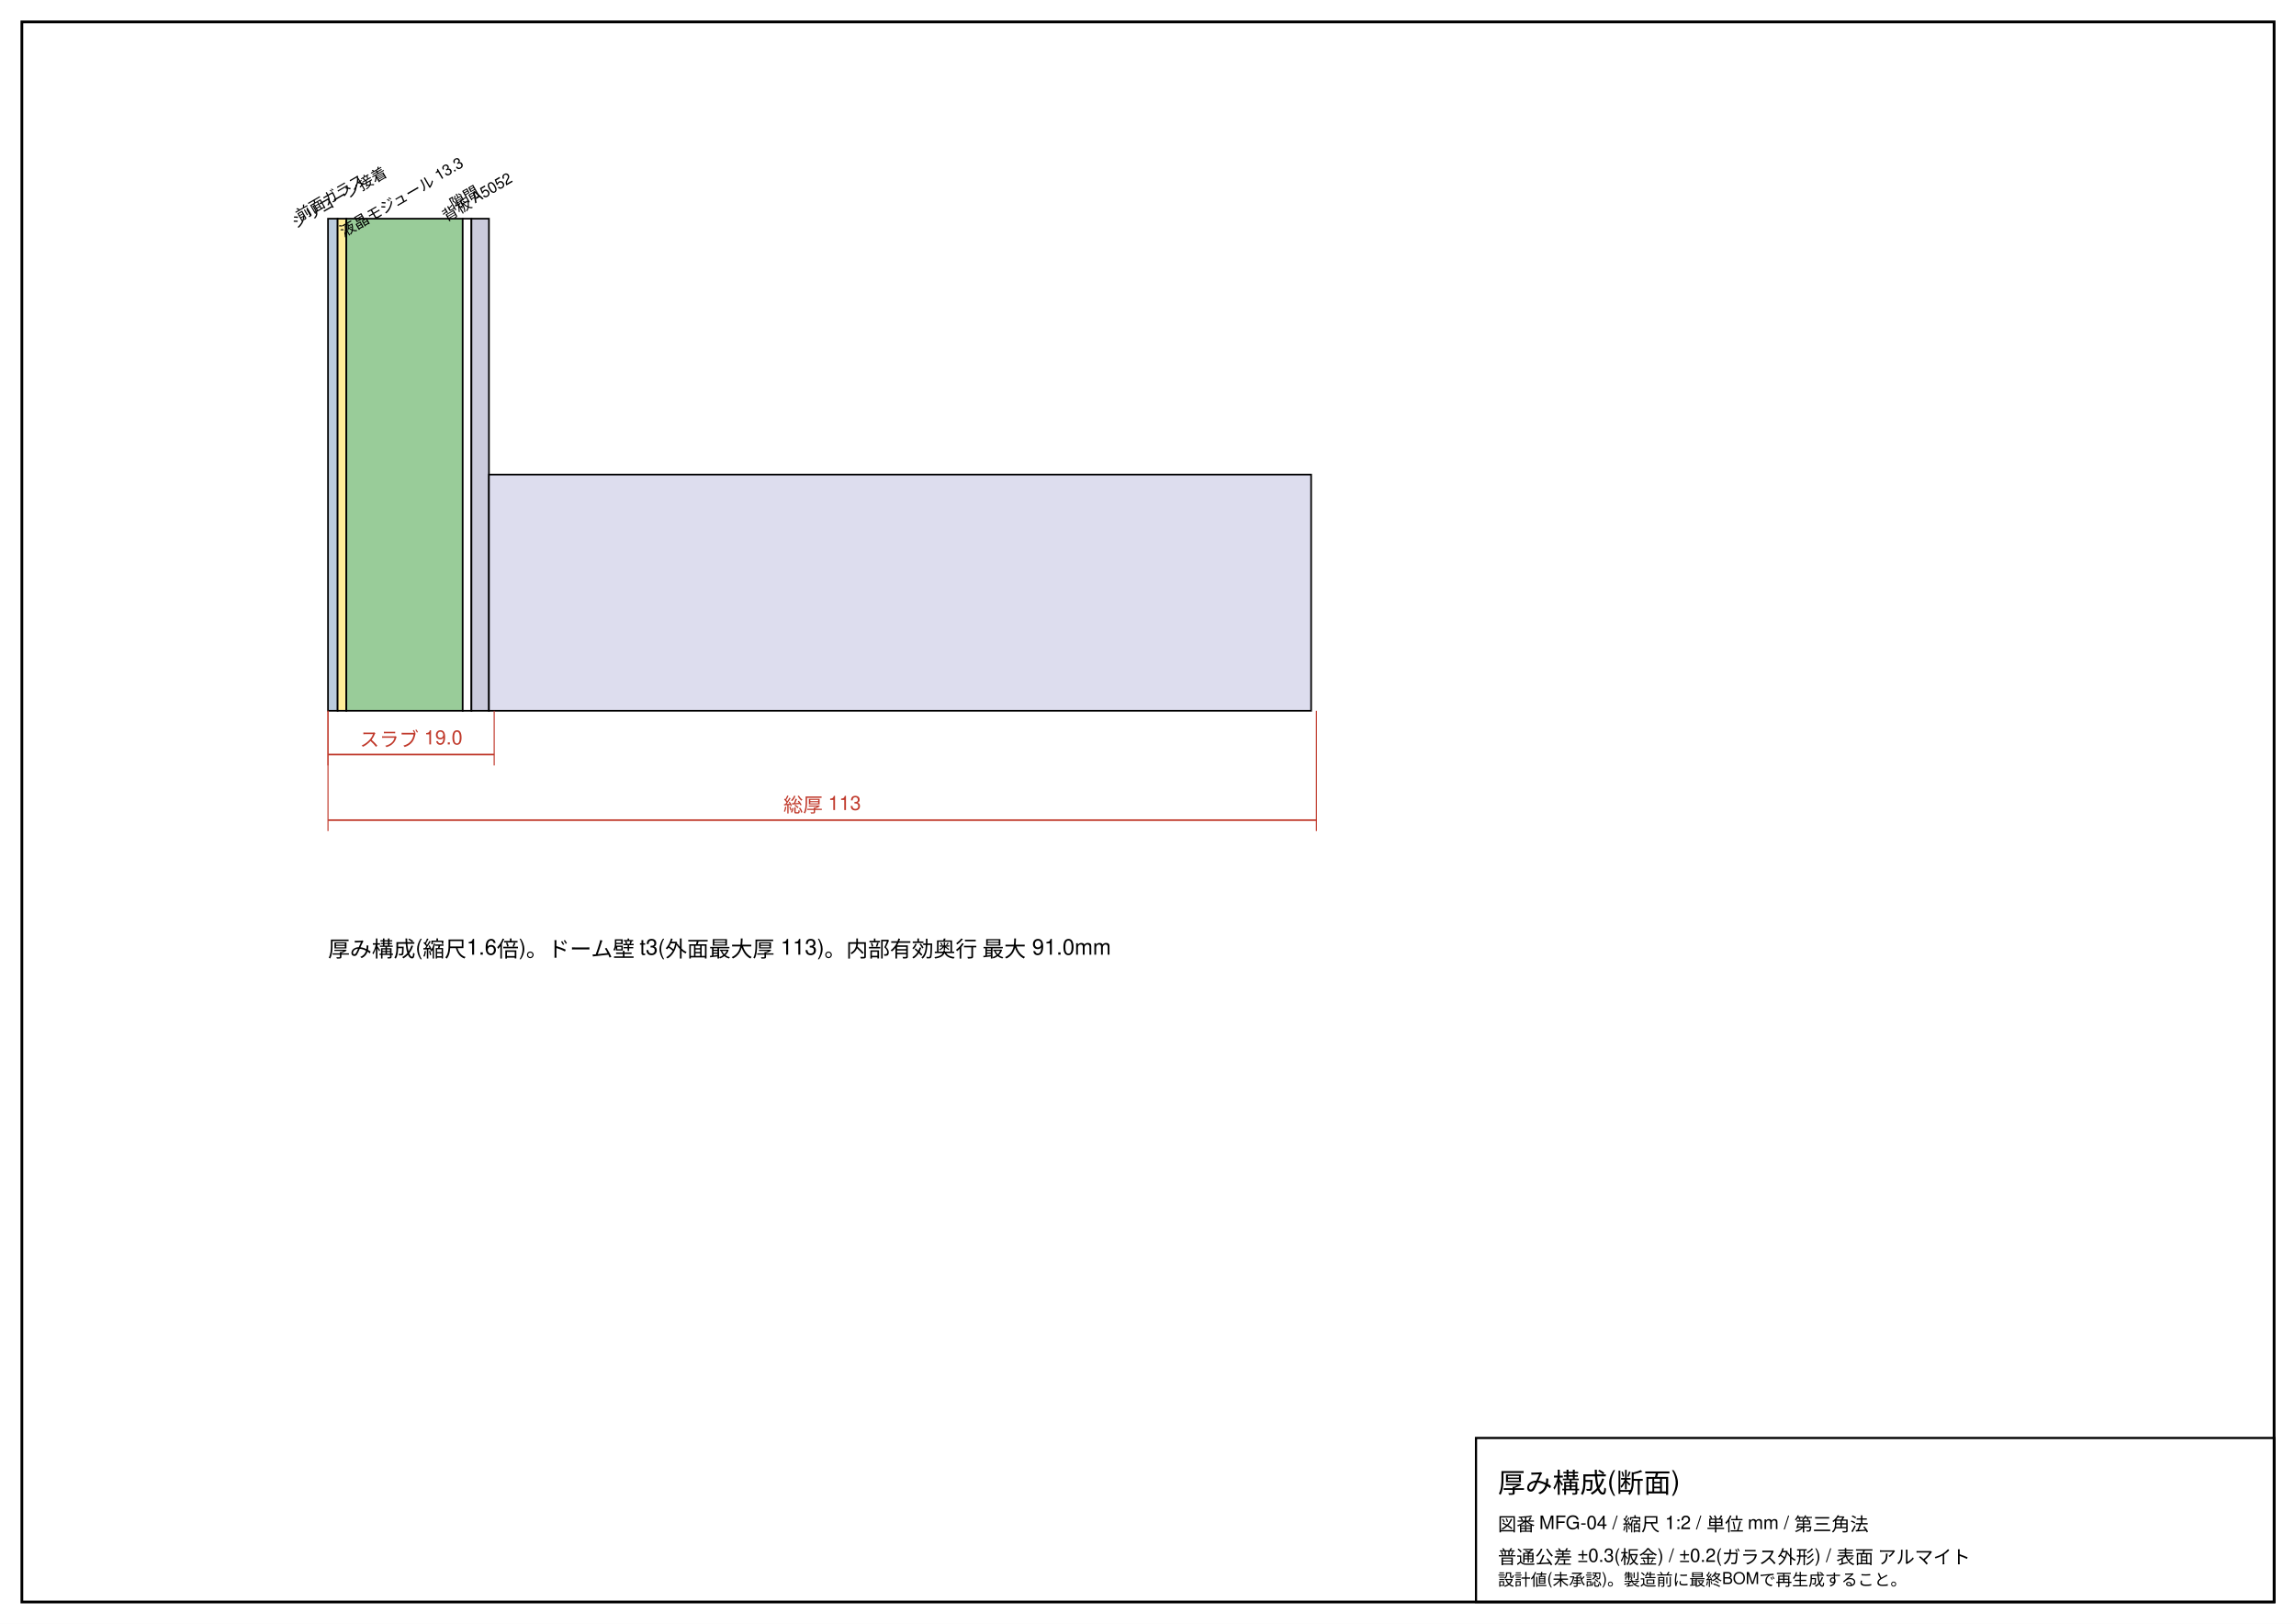
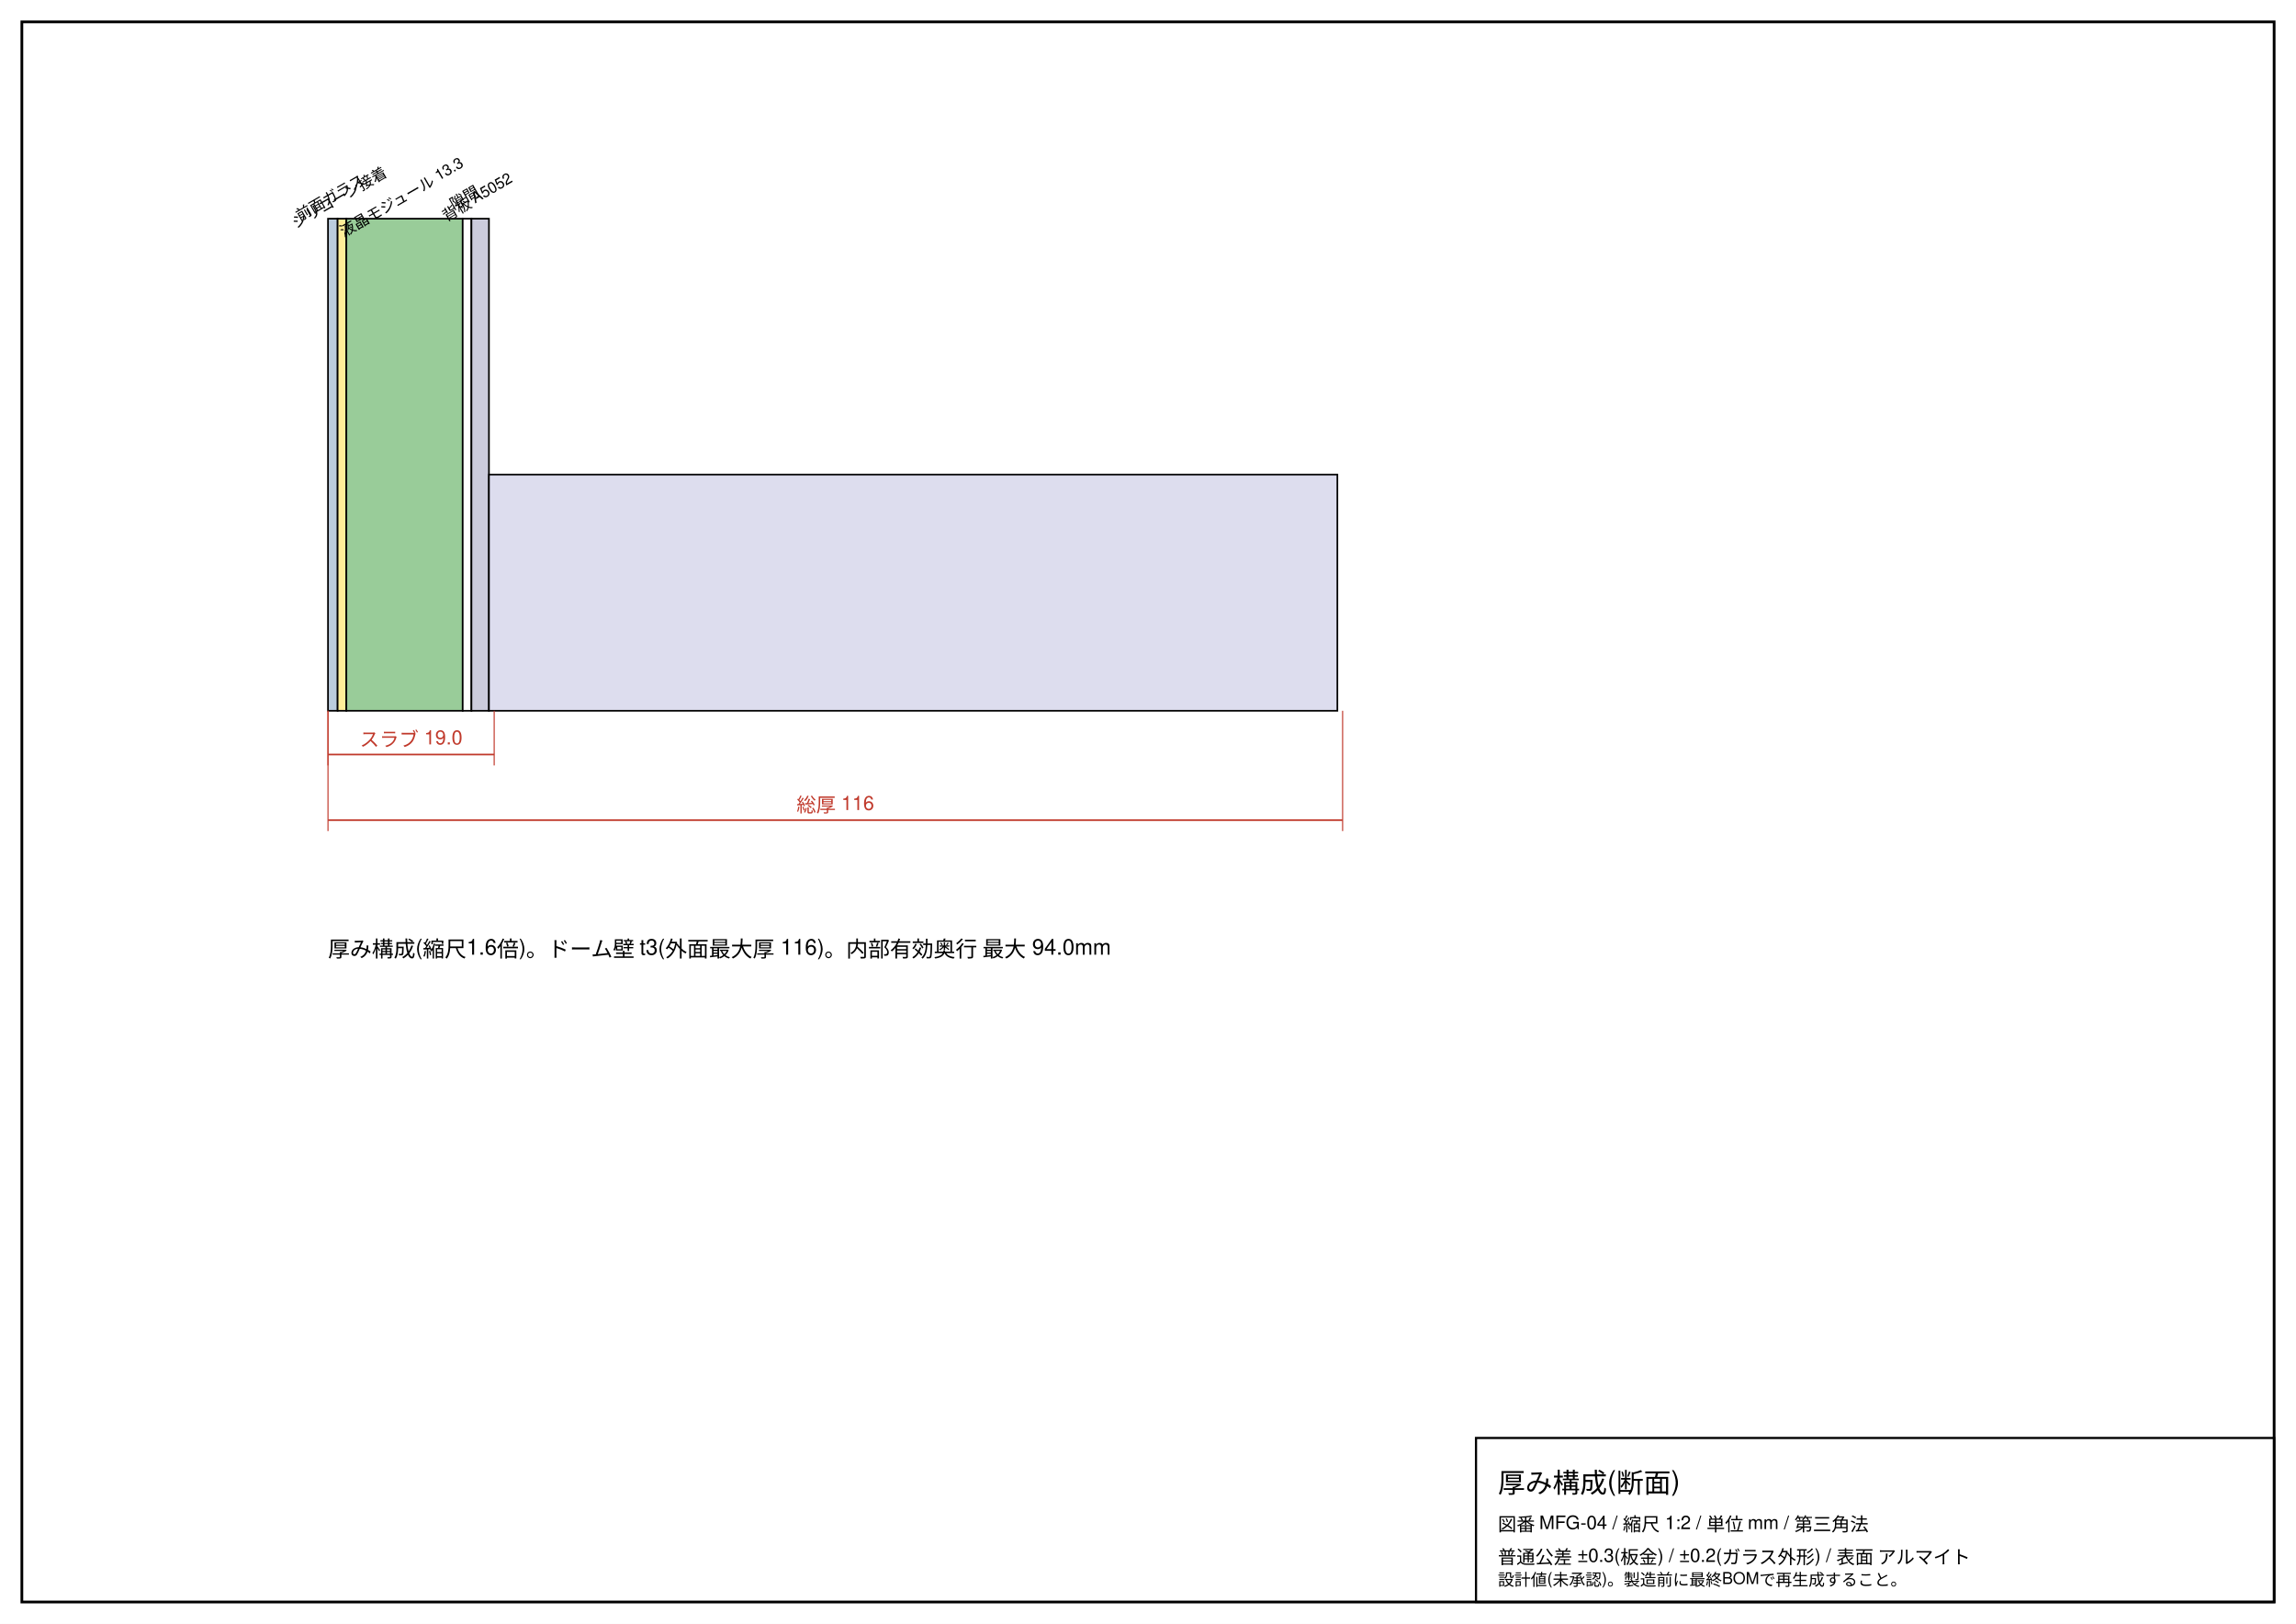
<svg xmlns="http://www.w3.org/2000/svg" viewBox="0 0 420 297" font-family="Helvetica,Arial,sans-serif">
  <rect width="100%" height="100%" fill="#fff" />
  <rect x="4" y="4" width="412" height="289" fill="none" stroke="#000" stroke-width="0.5" />
  <rect x="270" y="263" width="146" height="30" fill="none" stroke="#000" stroke-width="0.4" />
  <text x="274" y="273" font-size="5">厚み構成(断面)</text>
  <text x="274" y="280" font-size="3.4">図番 MFG-04 / 縮尺 1:2 / 単位 mm / 第三角法</text>
  <text x="274" y="286" font-size="3.4">普通公差 ±0.3(板金) / ±0.2(ガラス外形) / 表面 アルマイト</text>
  <text x="274" y="290" font-size="3">設計値(未承認)。製造前に最終BOMで再生成すること。</text>
  <rect x="60" y="40" width="1.76" height="90" fill="#bcd" stroke="#000" stroke-width=".3" />
  <text x="60.88" y="37" font-size="2.8" text-anchor="middle" transform="rotate(-30 60.88 37)">前面ガラス</text>
  <rect x="61.76" y="40" width="1.6" height="90" fill="#fe9" stroke="#000" stroke-width=".3" />
  <text x="62.56" y="37" font-size="2.8" text-anchor="middle" transform="rotate(-30 62.56 37)">シリコーン接着</text>
  <rect x="63.36" y="40" width="21.28" height="90" fill="#9c9" stroke="#000" stroke-width=".3" />
  <text x="74.0" y="37" font-size="2.8" text-anchor="middle" transform="rotate(-30 74.0 37)">液晶モジュール 13.3</text>
  <rect x="84.64" y="40" width="1.6" height="90" fill="#fff" stroke="#000" stroke-width=".3" />
  <text x="85.44" y="37" font-size="2.8" text-anchor="middle" transform="rotate(-30 85.44 37)">隙間</text>
  <rect x="86.24" y="40" width="3.2" height="90" fill="#ccd" stroke="#000" stroke-width=".3" />
  <text x="87.84" y="37" font-size="2.8" text-anchor="middle" transform="rotate(-30 87.84 37)">背板 A5052</text>
-   <rect x="89.44" y="86.8" width="150.4" height="43.2" fill="#dde" stroke="#000" stroke-width=".3" />
+   <rect x="89.44" y="86.8" width="155.2" height="43.2" fill="#dde" stroke="#000" stroke-width=".3" />
  <line x1="60" y1="138" x2="90.4" y2="138" stroke="#c0392b" stroke-width="0.3" />
  <line x1="60" y1="130" x2="60" y2="140" stroke="#c0392b" stroke-width="0.2" />
  <line x1="90.4" y1="130" x2="90.4" y2="140" stroke="#c0392b" stroke-width="0.2" />
  <text x="75.2" y="136.5" font-size="3.6" text-anchor="middle" fill="#c0392b">スラブ 19.0</text>
-   <line x1="60" y1="150" x2="240.8" y2="150" stroke="#c0392b" stroke-width="0.3" />
+   <line x1="60" y1="150" x2="245.6" y2="150" stroke="#c0392b" stroke-width="0.3" />
  <line x1="60" y1="130" x2="60" y2="152" stroke="#c0392b" stroke-width="0.2" />
-   <line x1="240.8" y1="130" x2="240.8" y2="152" stroke="#c0392b" stroke-width="0.2" />
-   <text x="150.4" y="148.5" font-size="3.6" text-anchor="middle" fill="#c0392b">総厚 113</text>
-   <text x="60" y="175" font-size="4">厚み構成(縮尺1.6倍)。ドーム壁 t3(外面最大厚 113)。内部有効奥行 最大 91.0mm</text>
+   <line x1="245.6" y1="130" x2="245.6" y2="152" stroke="#c0392b" stroke-width="0.2" />
+   <text x="152.8" y="148.5" font-size="3.6" text-anchor="middle" fill="#c0392b">総厚 116</text>
+   <text x="60" y="175" font-size="4">厚み構成(縮尺1.6倍)。ドーム壁 t3(外面最大厚 116)。内部有効奥行 最大 94.0mm</text>
</svg>
